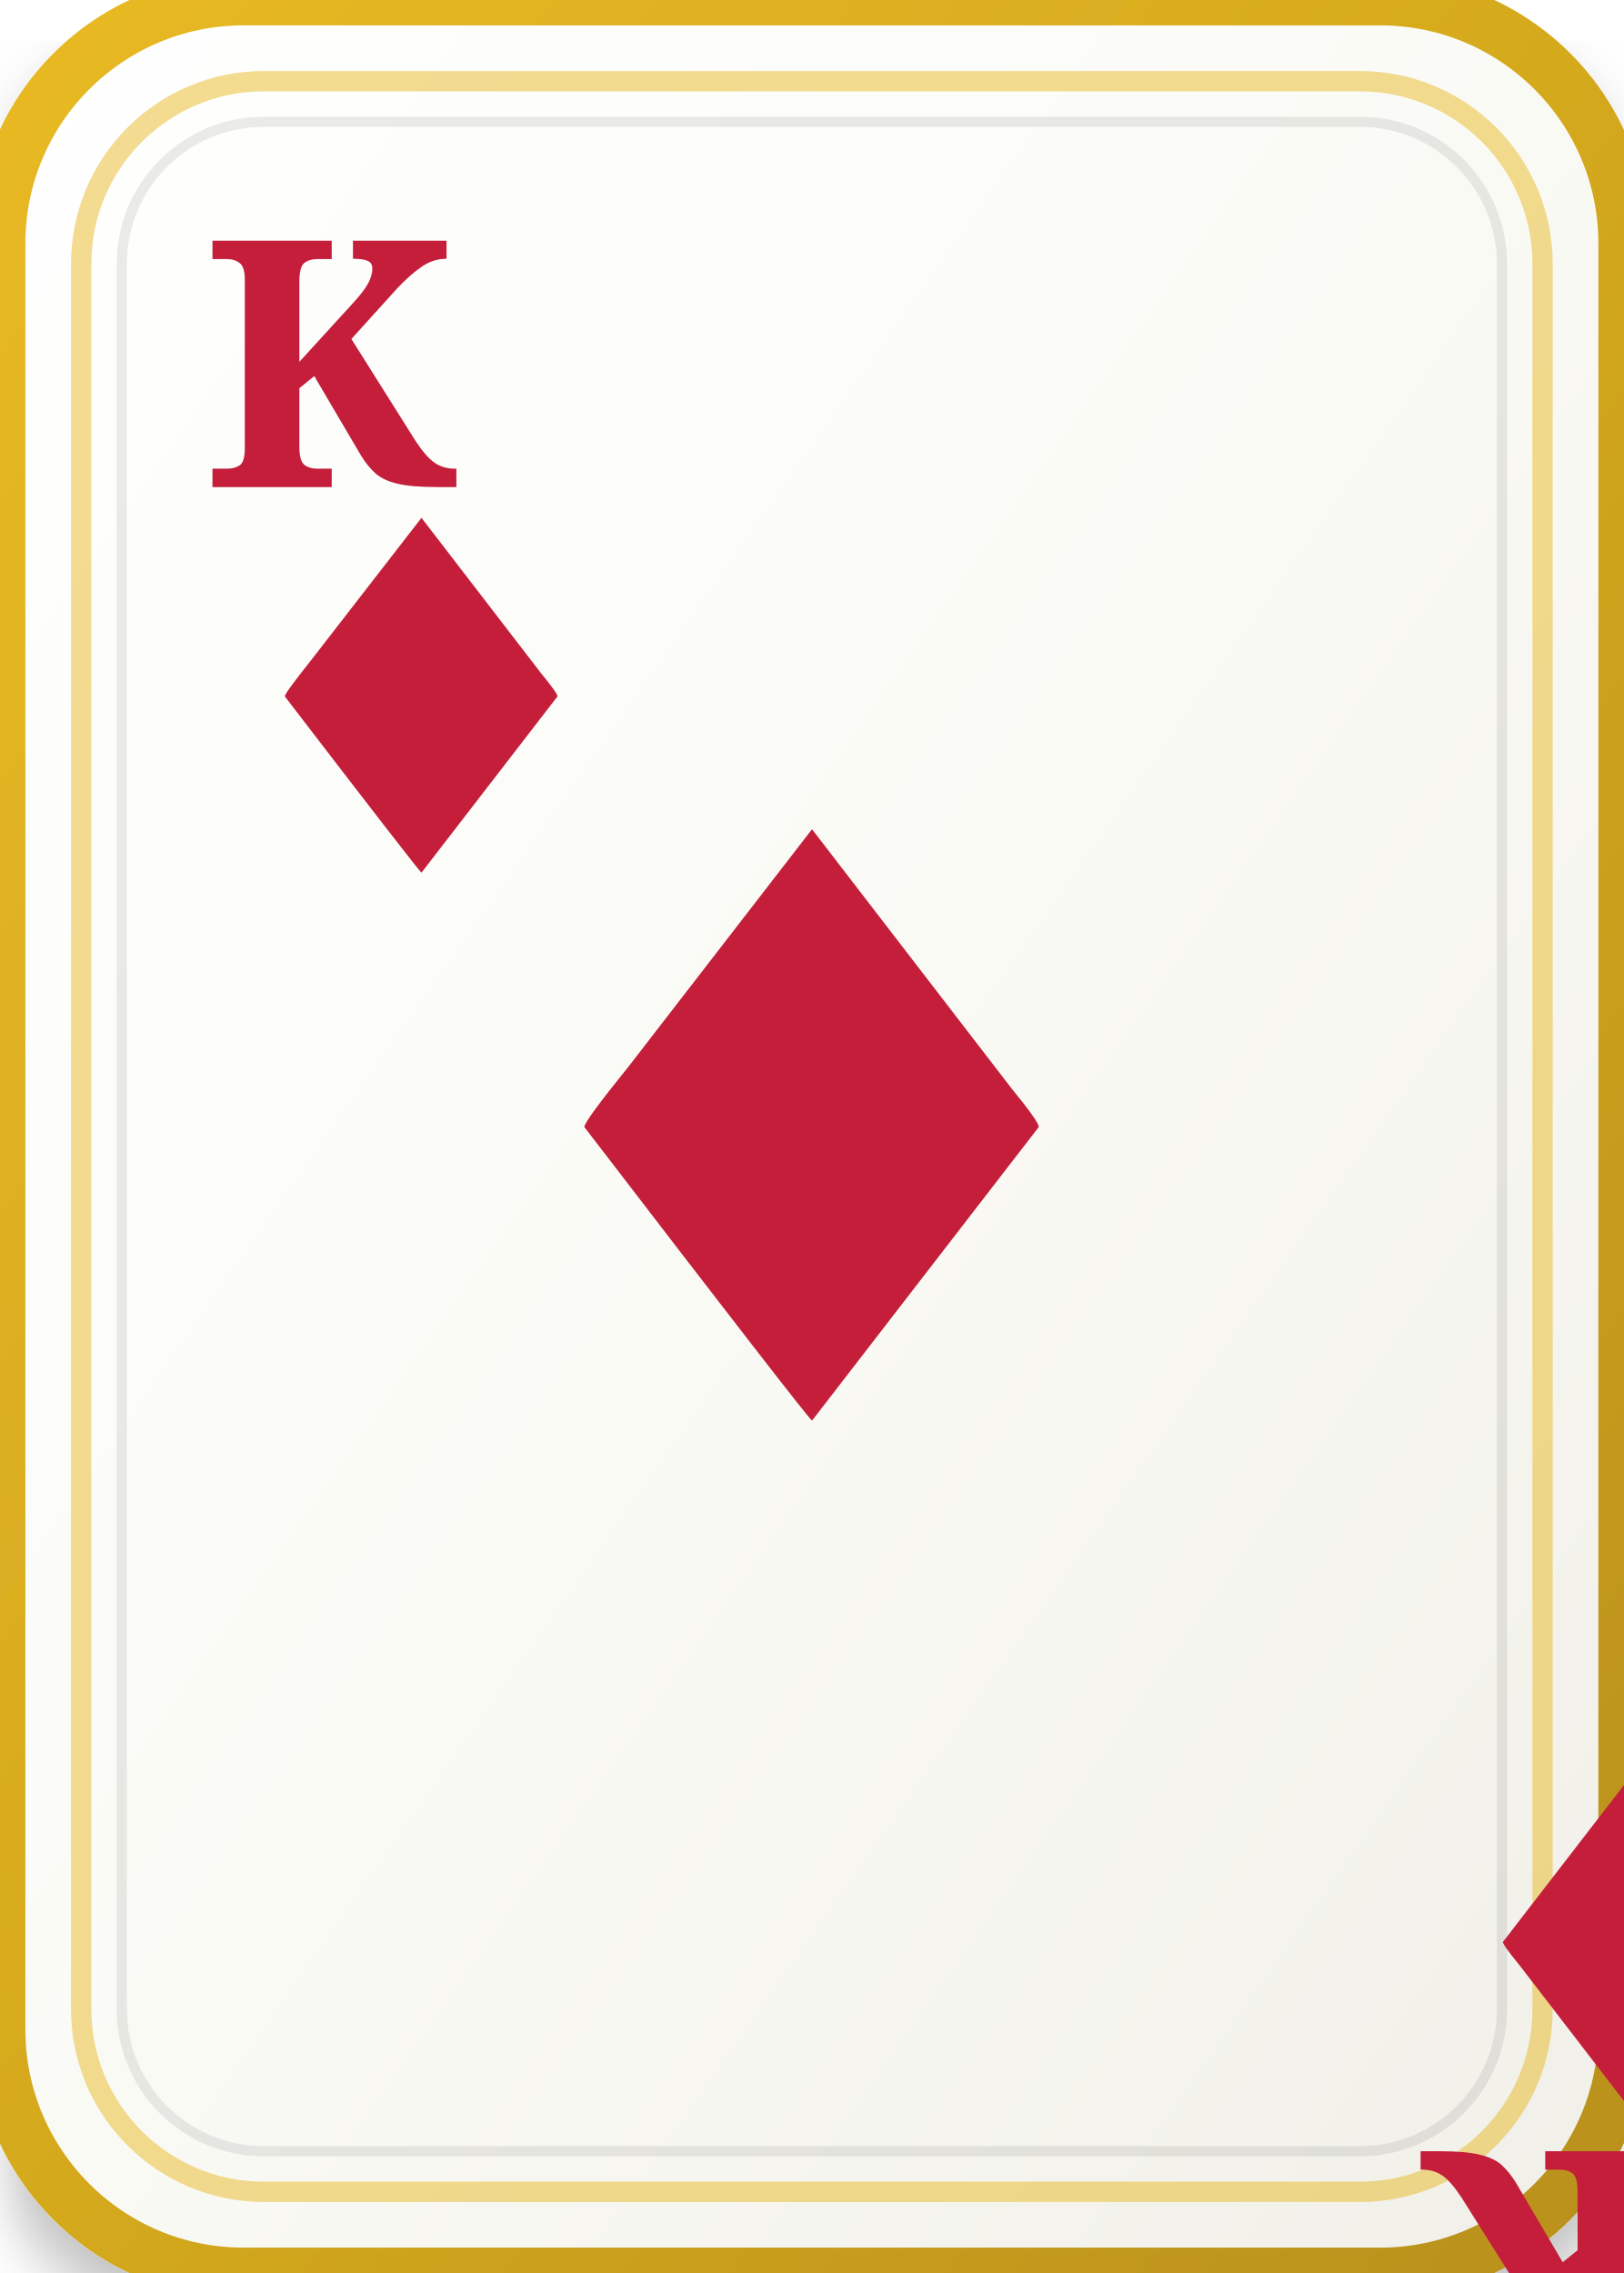
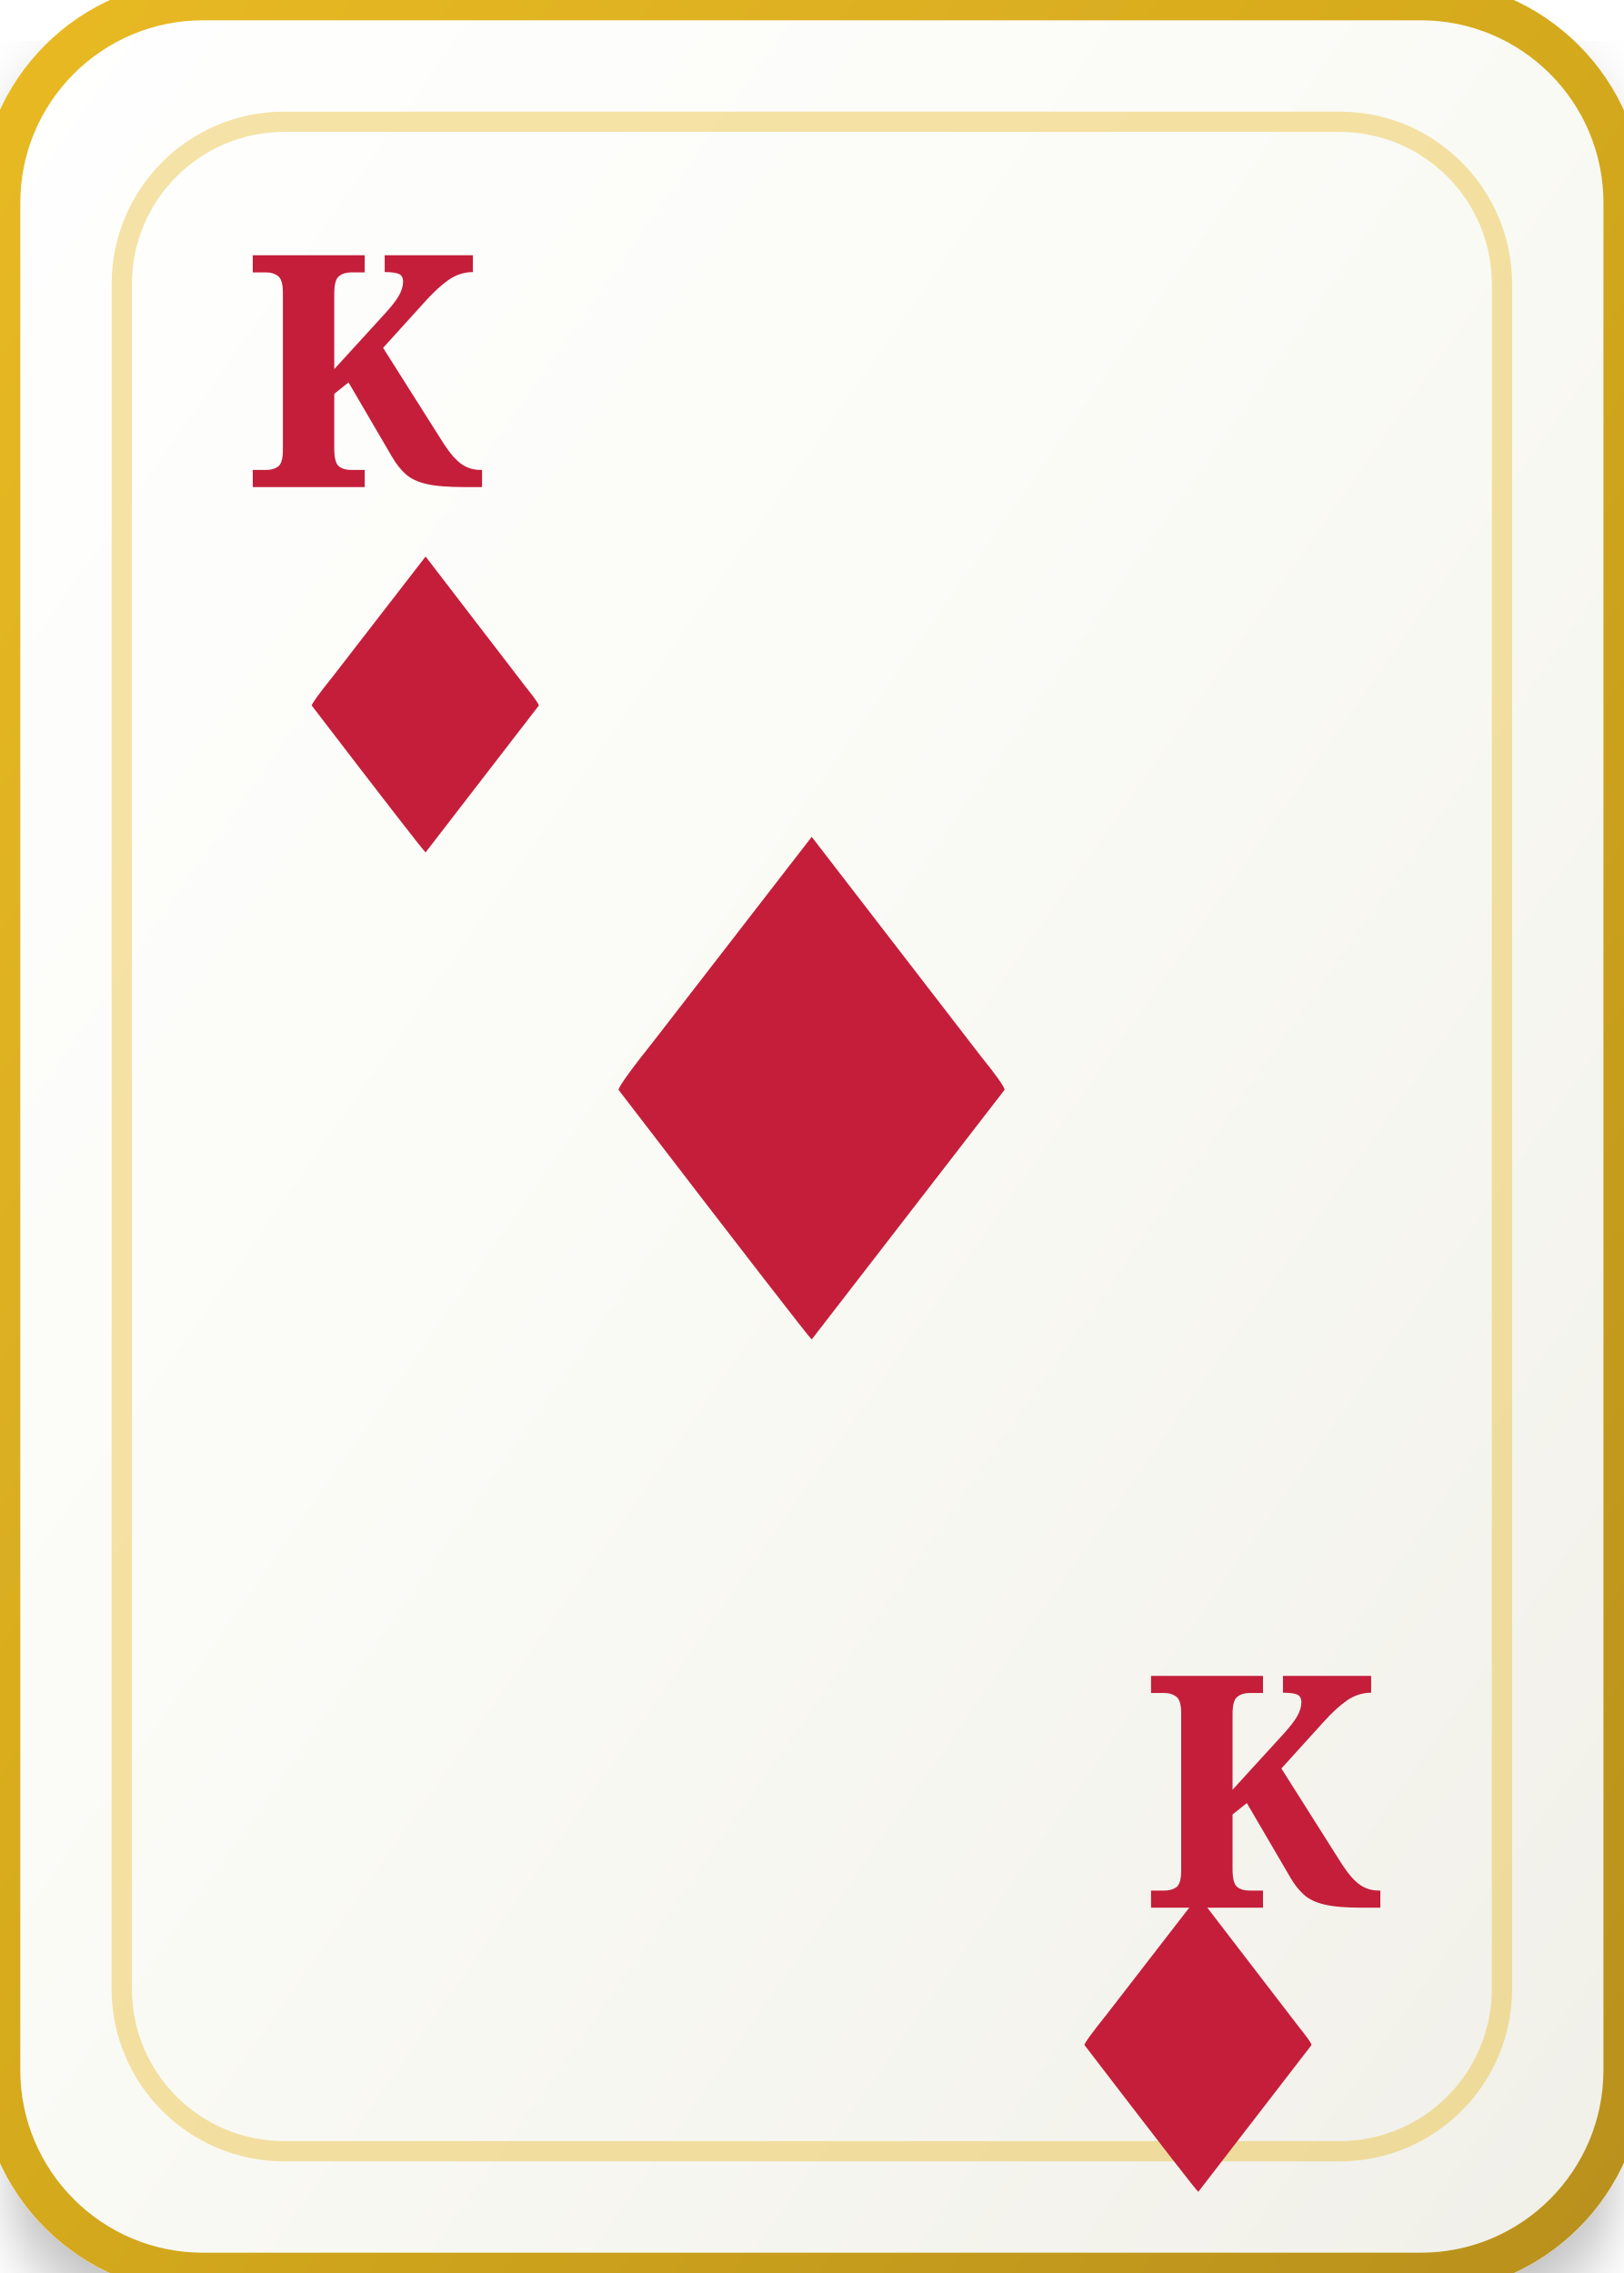
<svg xmlns="http://www.w3.org/2000/svg" viewBox="0 0 80 112" width="80" height="112">
  <defs>
    <linearGradient id="face" x1="0%" y1="0%" x2="100%" y2="100%">
      <stop offset="0%" style="stop-color:#fff" />
      <stop offset="50%" style="stop-color:#fafaf5" />
      <stop offset="100%" style="stop-color:#f0efe8" />
    </linearGradient>
    <linearGradient id="goldEdge" x1="0%" y1="0%" x2="100%" y2="100%">
      <stop offset="0%" style="stop-color:#e8b923" />
      <stop offset="50%" style="stop-color:#d4a91e" />
      <stop offset="100%" style="stop-color:#b8901a" />
    </linearGradient>
    <filter id="shadow" x="-10%" y="-10%" width="120%" height="120%">
      <feDropShadow dx="0" dy="2" stdDeviation="1.5" flood-color="#000" flood-opacity="0.25" />
    </filter>
  </defs>
-   <rect width="80" height="112" rx="12" ry="12" fill="url(#face)" stroke="url(#goldEdge)" stroke-width="2.5" filter="url(#shadow)" />
-   <rect x="4" y="4" width="72" height="104" rx="9" fill="none" stroke="#e8b923" stroke-width="1" opacity="0.5" />
-   <rect x="6" y="6" width="68" height="100" rx="7" fill="none" stroke="rgba(0,0,0,0.08)" stroke-width="0.5" />
-   <text x="10" y="24" font-family="Georgia, serif" font-size="17" font-weight="bold" fill="#c41e3a">K</text>
-   <text x="10" y="43" font-family="Georgia, serif" font-size="24" fill="#c41e3a">♦</text>
-   <text x="40" y="70" font-family="Georgia, serif" font-size="40" fill="#c41e3a" text-anchor="middle" font-weight="bold">♦</text>
-   <text x="70" y="106" font-family="Georgia, serif" font-size="17" font-weight="bold" fill="#c41e3a" text-anchor="end" transform="rotate(180 70 106)">K</text>
-   <text x="70" y="87" font-family="Georgia, serif" font-size="24" fill="#c41e3a" text-anchor="end" transform="rotate(180 70 87)">♦</text>
+   <rect width="80" height="112" rx="10" ry="10" fill="url(#face)" stroke="url(#goldEdge)" stroke-width="2" filter="url(#shadow)" />
+   <rect x="6" y="6" width="68" height="100" rx="8" fill="none" stroke="#e8b923" stroke-width="1" opacity="0.4" />
+   <text x="12" y="24" font-family="Georgia, serif" font-size="16" font-weight="bold" fill="#c41e3a">K</text>
+   <text x="12" y="42" font-family="Georgia, serif" font-size="20" fill="#c41e3a">♦</text>
+   <text x="40" y="66" font-family="Georgia, serif" font-size="34" fill="#c41e3a" text-anchor="middle" font-weight="bold">♦</text>
+   <text x="68" y="94" font-family="Georgia, serif" font-size="16" font-weight="bold" fill="#c41e3a" text-anchor="end">K</text>
+   <text x="68" y="108" font-family="Georgia, serif" font-size="20" fill="#c41e3a" text-anchor="end">♦</text>
</svg>
